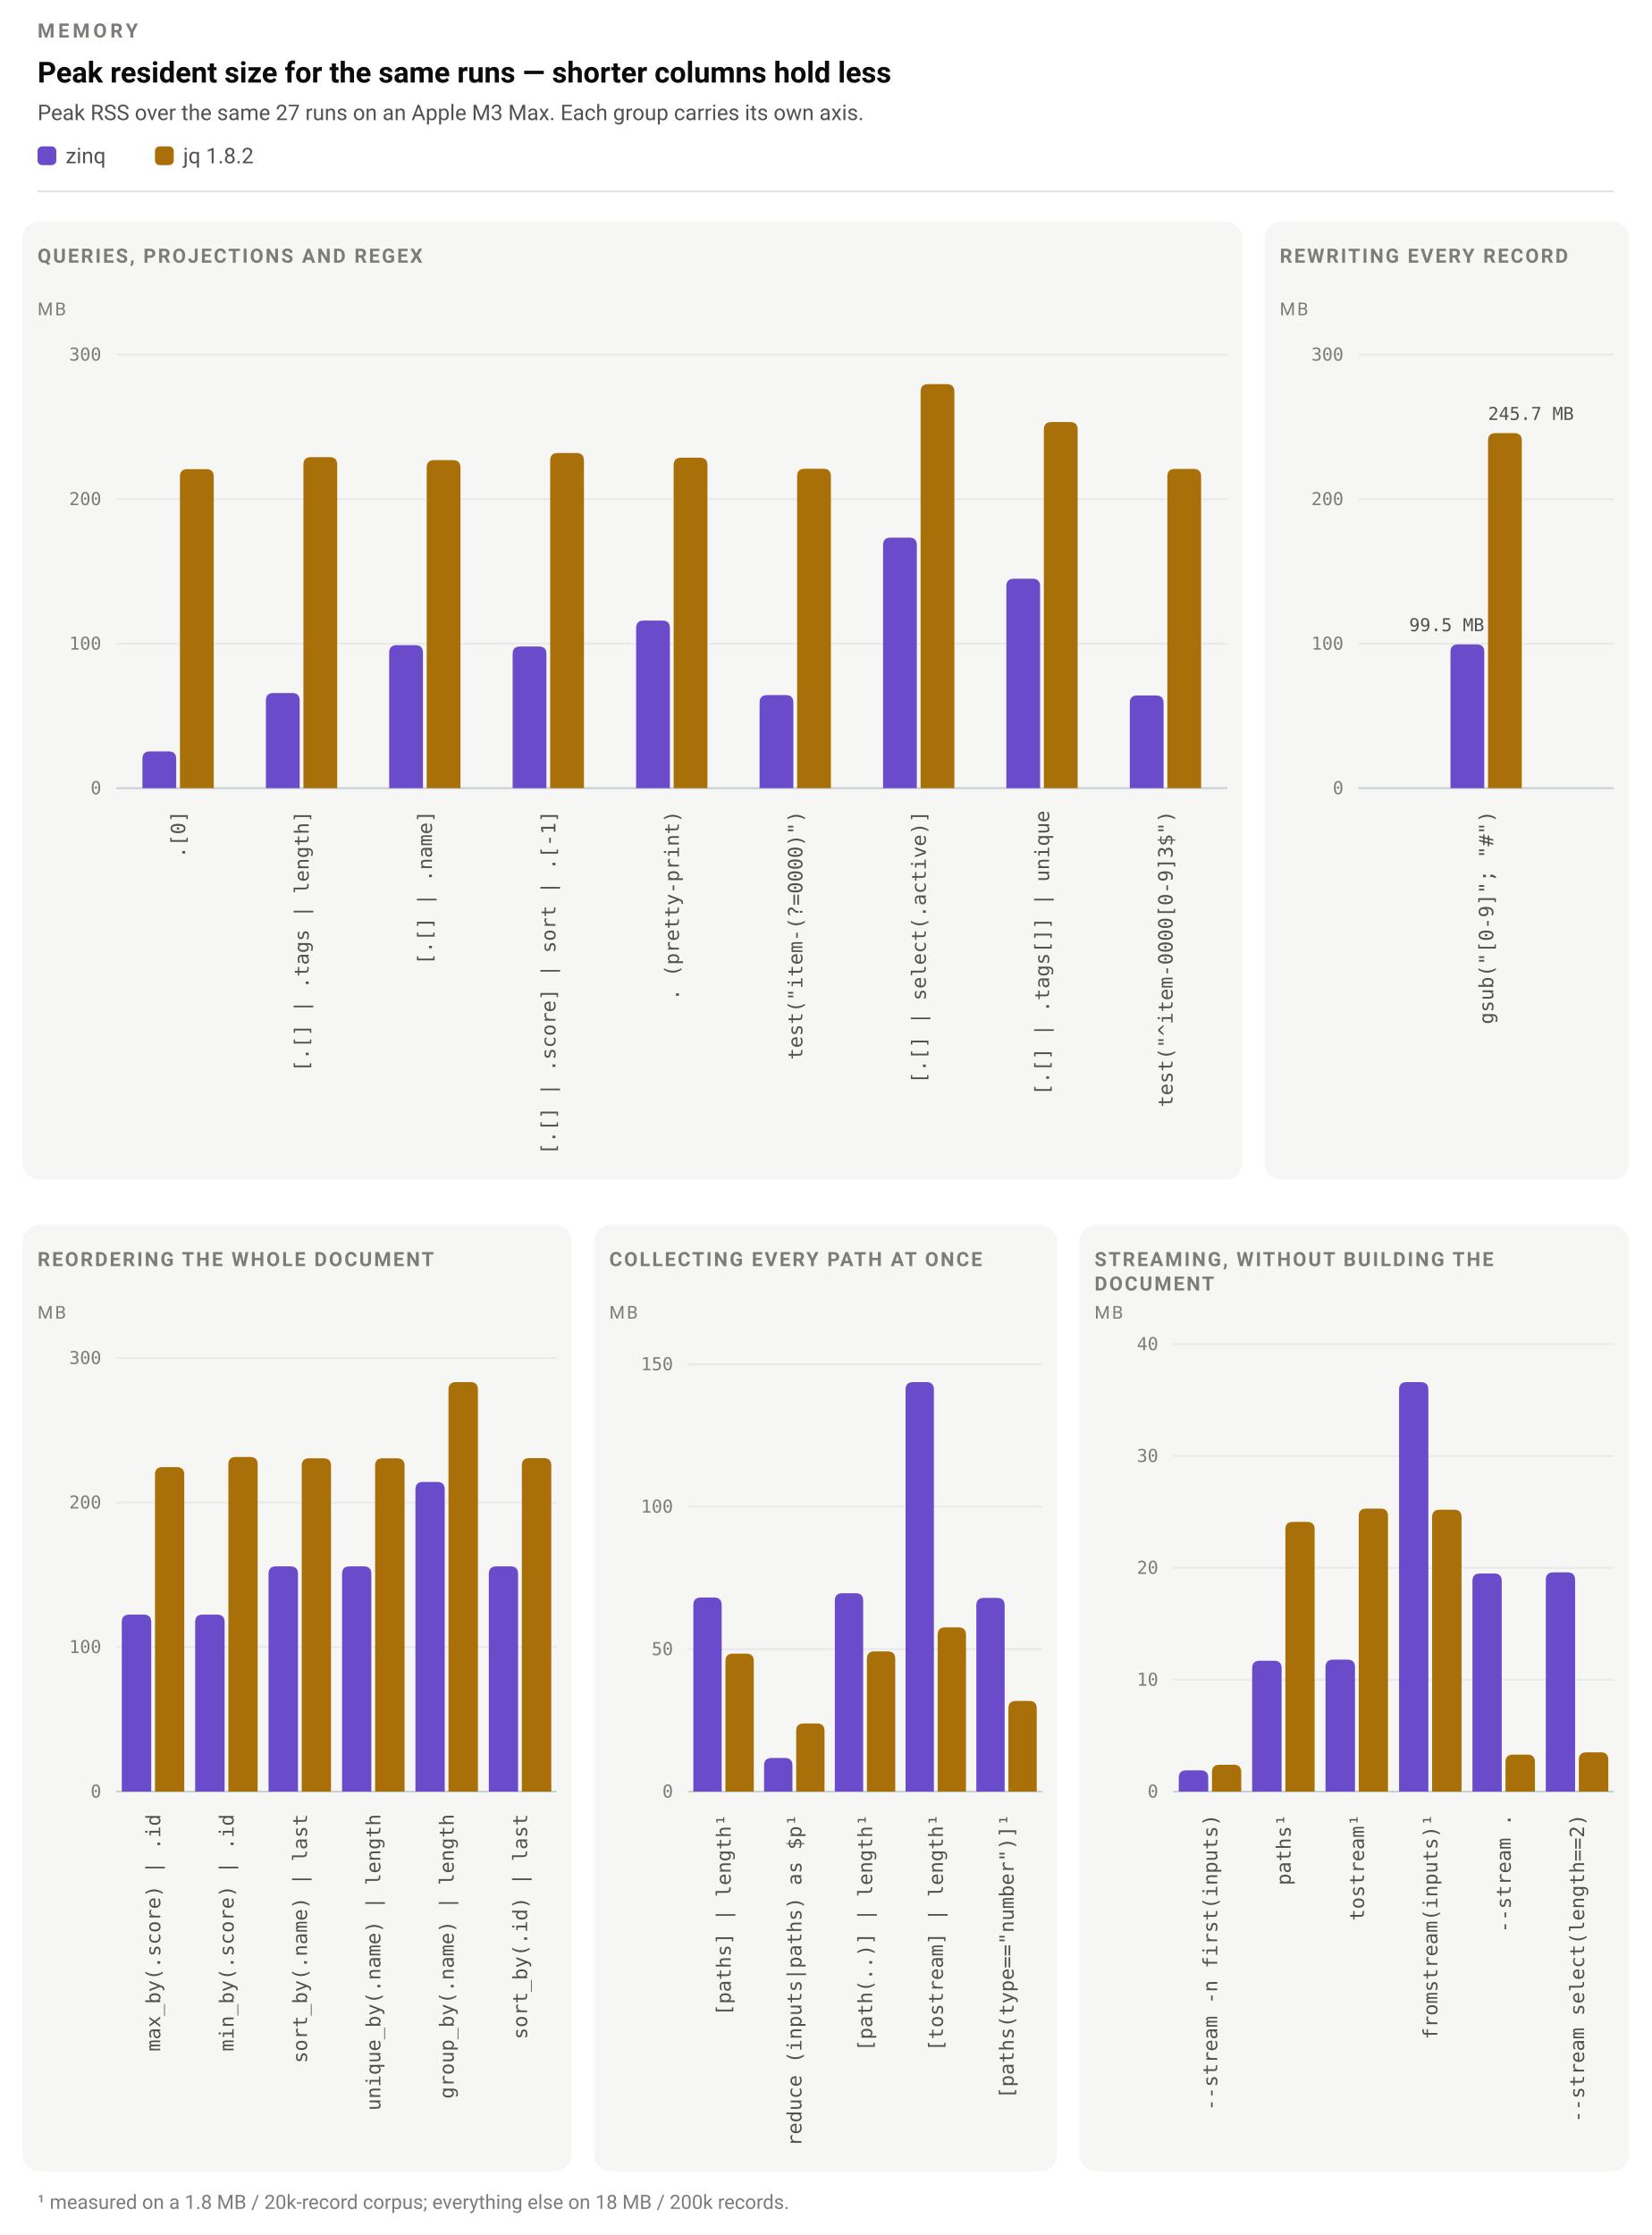
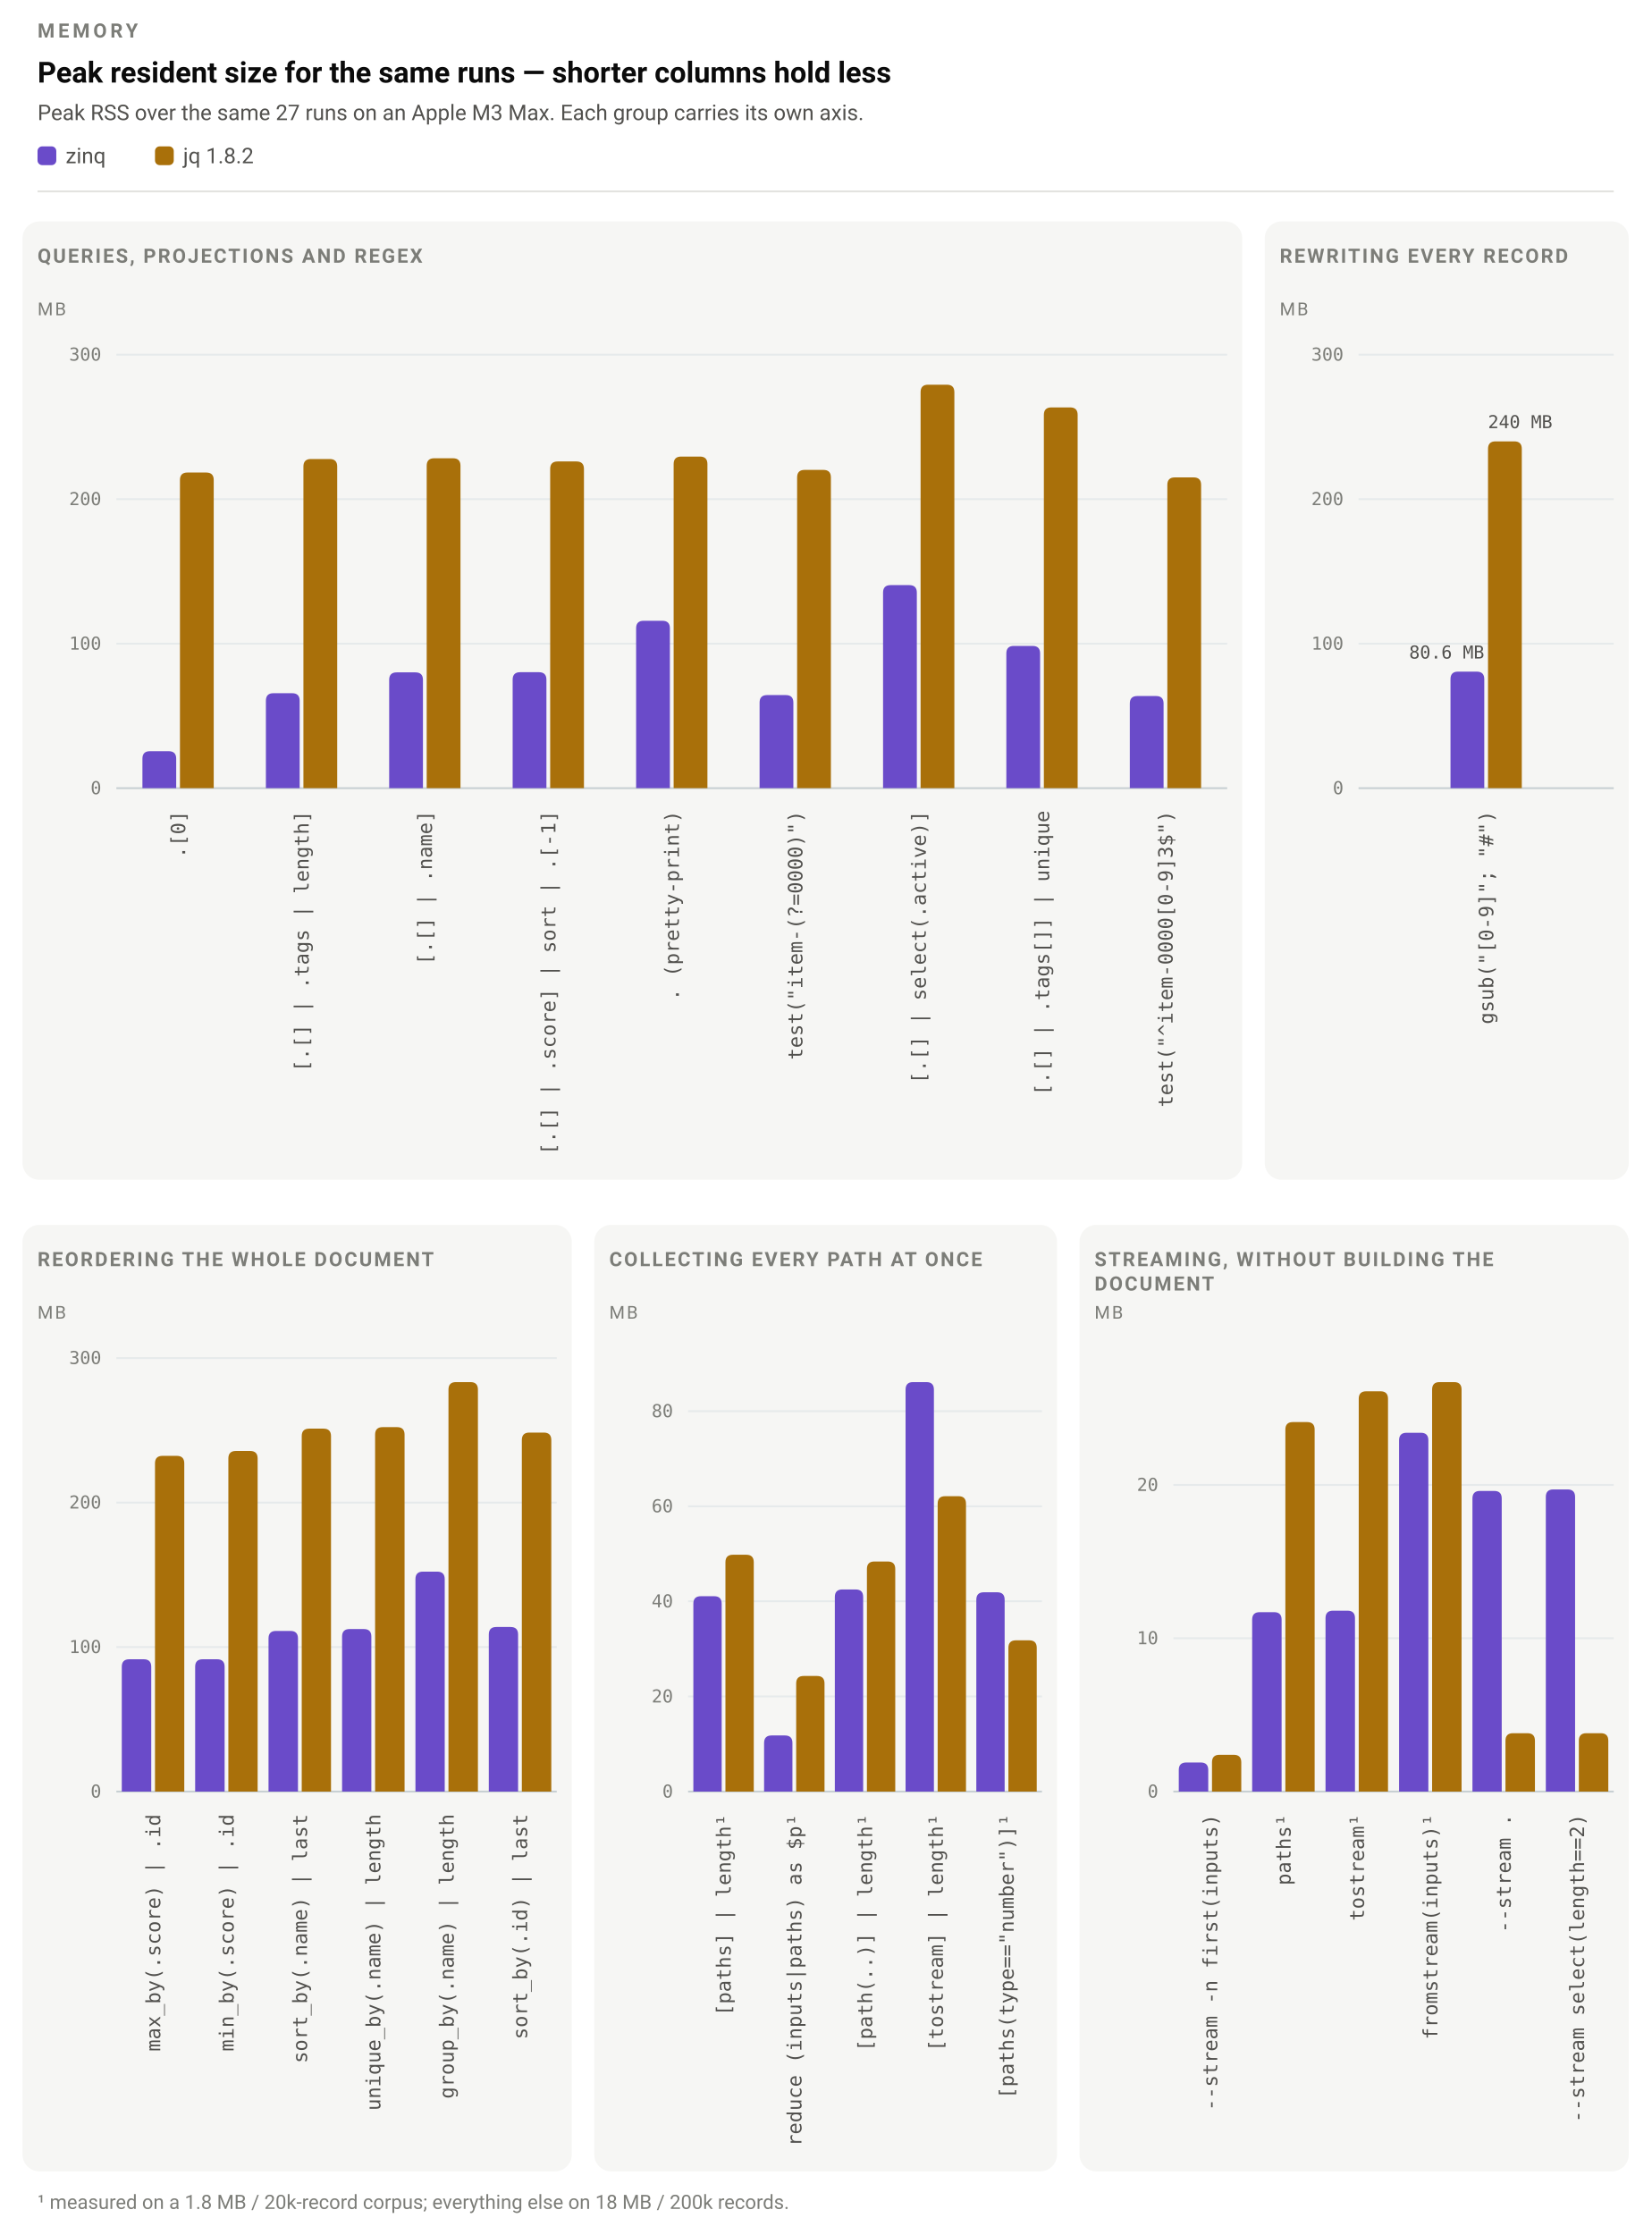
- <svg xmlns="http://www.w3.org/2000/svg" width="880" height="1191" viewBox="0 0 880 1191" role="img" aria-label="Peak resident memory for the same 27 runs, zinq against jq 1.8.2. zinq is ahead on 20 of 27 for memory held.">
+ <svg xmlns="http://www.w3.org/2000/svg" width="880" height="1191" viewBox="0 0 880 1191" role="img" aria-label="Peak resident memory for the same 27 runs, zinq against jq 1.8.2. zinq is ahead on 23 of 27 for memory held.">
  <text x="20" y="20" font-family="ui-sans-serif, system-ui, -apple-system, Segoe UI, Roboto, sans-serif" font-size="10.5" font-weight="600" letter-spacing="1.8" fill="#7c7d78">MEMORY</text>
  <text x="20" y="44" font-family="ui-sans-serif, system-ui, -apple-system, Segoe UI, Roboto, sans-serif" font-size="15.5" font-weight="600" fill="#0b0b0b">Peak resident size for the same runs — shorter columns hold less</text>
  <text x="20" y="64" font-family="ui-sans-serif, system-ui, -apple-system, Segoe UI, Roboto, sans-serif" font-size="11.5" fill="#52514e">Peak RSS over the same 27 runs on an Apple M3 Max. Each group carries its own axis.</text>
  <rect x="20" y="78" width="10" height="10" rx="2.5" fill="#6a4bc9" />
  <text x="35" y="87" font-family="ui-sans-serif, system-ui, -apple-system, Segoe UI, Roboto, sans-serif" font-size="11.5" fill="#52514e">zinq</text>
  <rect x="82.6" y="78" width="10" height="10" rx="2.5" fill="#a9700a" />
  <text x="97.6" y="87" font-family="ui-sans-serif, system-ui, -apple-system, Segoe UI, Roboto, sans-serif" font-size="11.5" fill="#52514e">jq 1.8.2</text>
  <line x1="20" y1="102" x2="860" y2="102" stroke="#e3e3df" stroke-width="1" />
  <rect x="12.0" y="118" width="650.0" height="510.7" rx="9" fill="#f6f6f4" />
  <text x="20" y="140" font-family="ui-sans-serif, system-ui, -apple-system, Segoe UI, Roboto, sans-serif" font-size="10.5" font-weight="600" letter-spacing="1" fill="#7c7d78">QUERIES, PROJECTIONS AND REGEX</text>
  <text x="20" y="168" font-family="ui-sans-serif, system-ui, -apple-system, Segoe UI, Roboto, sans-serif" font-size="9.5" letter-spacing="1" fill="#7c7d78">MB</text>
  <text x="54" y="423.2" font-family="ui-monospace, SFMono-Regular, Menlo, Consolas, monospace" font-size="9.5" text-anchor="end" fill="#7c7d78">0</text>
  <line x1="62.0" y1="343.0" x2="654.0" y2="343.0" stroke="#e6eaeb" stroke-width="1" />
  <text x="54" y="346.186" font-family="ui-monospace, SFMono-Regular, Menlo, Consolas, monospace" font-size="9.5" text-anchor="end" fill="#7c7d78">100</text>
  <line x1="62.0" y1="266.0" x2="654.0" y2="266.0" stroke="#e6eaeb" stroke-width="1" />
  <text x="54" y="269.171" font-family="ui-monospace, SFMono-Regular, Menlo, Consolas, monospace" font-size="9.5" text-anchor="end" fill="#7c7d78">200</text>
  <line x1="62.0" y1="189.0" x2="654.0" y2="189.0" stroke="#e6eaeb" stroke-width="1" />
  <text x="54" y="192.157" font-family="ui-monospace, SFMono-Regular, Menlo, Consolas, monospace" font-size="9.5" text-anchor="end" fill="#7c7d78">300</text>
  <line x1="62.0" y1="420.0" x2="654.0" y2="420.0" stroke="#c8d0d3" stroke-width="1" />
-   <path d="M75.9 420.0L75.9 404.4Q75.9 400.4 79.9 400.4L89.9 400.4Q93.9 400.4 93.9 404.4L93.9 420.0Z" fill="#6a4bc9" />
-   <path d="M95.9 420.0L95.9 254.0Q95.9 250.0 99.9 250.0L109.9 250.0Q113.9 250.0 113.9 254.0L113.9 420.0Z" fill="#a9700a" />
-   <path d="M141.7 420.0L141.7 373.3Q141.7 369.3 145.7 369.3L155.7 369.3Q159.7 369.3 159.7 373.3L159.7 420.0Z" fill="#6a4bc9" />
-   <path d="M161.7 420.0L161.7 247.6Q161.7 243.6 165.7 243.6L175.7 243.6Q179.7 243.6 179.7 247.6L179.7 420.0Z" fill="#a9700a" />
-   <path d="M207.4 420.0L207.4 347.8Q207.4 343.8 211.4 343.8L221.4 343.8Q225.4 343.8 225.4 347.8L225.4 420.0Z" fill="#6a4bc9" />
-   <path d="M227.4 420.0L227.4 249.2Q227.4 245.2 231.4 245.2L241.4 245.2Q245.4 245.2 245.4 249.2L245.4 420.0Z" fill="#a9700a" />
-   <path d="M273.2 420.0L273.2 348.5Q273.2 344.5 277.2 344.5L287.2 344.5Q291.2 344.5 291.2 348.5L291.2 420.0Z" fill="#6a4bc9" />
-   <path d="M293.2 420.0L293.2 245.4Q293.2 241.4 297.2 241.4L307.2 241.4Q311.2 241.4 311.2 245.4L311.2 420.0Z" fill="#a9700a" />
-   <path d="M339.0 420.0L339.0 334.7Q339.0 330.7 343.0 330.7L353.0 330.7Q357.0 330.7 357.0 334.7L357.0 420.0Z" fill="#6a4bc9" />
-   <path d="M359.0 420.0L359.0 247.9Q359.0 243.9 363.0 243.9L373.0 243.9Q377.0 243.9 377.0 247.9L377.0 420.0Z" fill="#a9700a" />
+   <path d="M75.9 420.0L75.9 404.3Q75.9 400.3 79.9 400.3L89.9 400.3Q93.9 400.3 93.9 404.3L93.9 420.0Z" fill="#6a4bc9" />
+   <path d="M95.9 420.0L95.9 255.8Q95.9 251.8 99.9 251.8L109.9 251.8Q113.9 251.8 113.9 255.8L113.9 420.0Z" fill="#a9700a" />
+   <path d="M141.7 420.0L141.7 373.4Q141.7 369.4 145.7 369.4L155.7 369.4Q159.7 369.4 159.7 373.4L159.7 420.0Z" fill="#6a4bc9" />
+   <path d="M161.7 420.0L161.7 248.6Q161.7 244.6 165.7 244.6L175.7 244.6Q179.7 244.6 179.7 248.6L179.7 420.0Z" fill="#a9700a" />
+   <path d="M207.4 420.0L207.4 362.3Q207.4 358.3 211.4 358.3L221.4 358.3Q225.4 358.3 225.4 362.3L225.4 420.0Z" fill="#6a4bc9" />
+   <path d="M227.4 420.0L227.4 248.2Q227.4 244.2 231.4 244.2L241.4 244.2Q245.4 244.2 245.4 248.2L245.4 420.0Z" fill="#a9700a" />
+   <path d="M273.2 420.0L273.2 362.2Q273.2 358.2 277.2 358.2L287.2 358.2Q291.2 358.2 291.2 362.2L291.2 420.0Z" fill="#6a4bc9" />
+   <path d="M293.2 420.0L293.2 249.9Q293.2 245.9 297.2 245.9L307.2 245.9Q311.2 245.9 311.2 249.9L311.2 420.0Z" fill="#a9700a" />
+   <path d="M339.0 420.0L339.0 334.8Q339.0 330.8 343.0 330.8L353.0 330.8Q357.0 330.8 357.0 334.8L357.0 420.0Z" fill="#6a4bc9" />
+   <path d="M359.0 420.0L359.0 247.3Q359.0 243.3 363.0 243.3L373.0 243.3Q377.0 243.3 377.0 247.3L377.0 420.0Z" fill="#a9700a" />
  <path d="M404.8 420.0L404.8 374.4Q404.8 370.4 408.8 370.4L418.8 370.4Q422.8 370.4 422.8 374.4L422.8 420.0Z" fill="#6a4bc9" />
-   <path d="M424.8 420.0L424.8 253.8Q424.8 249.8 428.8 249.8L438.8 249.8Q442.8 249.8 442.8 253.8L442.8 420.0Z" fill="#a9700a" />
-   <path d="M470.6 420.0L470.6 290.5Q470.6 286.5 474.6 286.5L484.6 286.5Q488.6 286.5 488.6 290.5L488.6 420.0Z" fill="#6a4bc9" />
-   <path d="M490.6 420.0L490.6 208.7Q490.6 204.7 494.6 204.7L504.6 204.7Q508.6 204.7 508.6 208.7L508.6 420.0Z" fill="#a9700a" />
-   <path d="M536.3 420.0L536.3 312.4Q536.3 308.4 540.3 308.4L550.3 308.4Q554.3 308.4 554.3 312.4L554.3 420.0Z" fill="#6a4bc9" />
-   <path d="M556.3 420.0L556.3 228.9Q556.3 224.9 560.3 224.9L570.3 224.9Q574.3 224.9 574.3 228.9L574.3 420.0Z" fill="#a9700a" />
-   <path d="M602.1 420.0L602.1 374.6Q602.1 370.6 606.1 370.6L616.1 370.6Q620.1 370.6 620.1 374.6L620.1 420.0Z" fill="#6a4bc9" />
-   <path d="M622.1 420.0L622.1 253.9Q622.1 249.9 626.1 249.9L636.1 249.9Q640.1 249.9 640.1 253.9L640.1 420.0Z" fill="#a9700a" />
+   <path d="M424.8 420.0L424.8 254.4Q424.8 250.4 428.8 250.4L438.8 250.4Q442.8 250.4 442.8 254.4L442.8 420.0Z" fill="#a9700a" />
+   <path d="M470.6 420.0L470.6 315.8Q470.6 311.8 474.6 311.8L484.6 311.8Q488.6 311.8 488.6 315.8L488.6 420.0Z" fill="#6a4bc9" />
+   <path d="M490.6 420.0L490.6 209.0Q490.6 205.0 494.6 205.0L504.6 205.0Q508.6 205.0 508.6 209.0L508.6 420.0Z" fill="#a9700a" />
+   <path d="M536.3 420.0L536.3 348.2Q536.3 344.2 540.3 344.2L550.3 344.2Q554.3 344.2 554.3 348.2L554.3 420.0Z" fill="#6a4bc9" />
+   <path d="M556.3 420.0L556.3 221.1Q556.3 217.1 560.3 217.1L570.3 217.1Q574.3 217.1 574.3 221.1L574.3 420.0Z" fill="#a9700a" />
+   <path d="M602.1 420.0L602.1 374.9Q602.1 370.9 606.1 370.9L616.1 370.9Q620.1 370.9 620.1 374.9L620.1 420.0Z" fill="#6a4bc9" />
+   <path d="M622.1 420.0L622.1 258.4Q622.1 254.4 626.1 254.4L636.1 254.4Q640.1 254.4 640.1 258.4L640.1 420.0Z" fill="#a9700a" />
  <text x="98.689" y="432" font-family="ui-monospace, SFMono-Regular, Menlo, Consolas, monospace" font-size="10.5" text-anchor="end" transform="rotate(-90 98.7 432.0)" fill="#52514e">.[0]</text>
  <text x="164.467" y="432" font-family="ui-monospace, SFMono-Regular, Menlo, Consolas, monospace" font-size="10.5" text-anchor="end" transform="rotate(-90 164.5 432.0)" fill="#52514e">[.[] | .tags | length]</text>
  <text x="230.244" y="432" font-family="ui-monospace, SFMono-Regular, Menlo, Consolas, monospace" font-size="10.5" text-anchor="end" transform="rotate(-90 230.2 432.0)" fill="#52514e">[.[] | .name]</text>
  <text x="296.022" y="432" font-family="ui-monospace, SFMono-Regular, Menlo, Consolas, monospace" font-size="10.5" text-anchor="end" transform="rotate(-90 296.0 432.0)" fill="#52514e">[.[] | .score] | sort | .[-1]</text>
  <text x="361.8" y="432" font-family="ui-monospace, SFMono-Regular, Menlo, Consolas, monospace" font-size="10.5" text-anchor="end" transform="rotate(-90 361.8 432.0)" fill="#52514e">. (pretty-print)</text>
  <text x="427.578" y="432" font-family="ui-monospace, SFMono-Regular, Menlo, Consolas, monospace" font-size="10.5" text-anchor="end" transform="rotate(-90 427.6 432.0)" fill="#52514e">test("item-(?=0000)")</text>
  <text x="493.356" y="432" font-family="ui-monospace, SFMono-Regular, Menlo, Consolas, monospace" font-size="10.5" text-anchor="end" transform="rotate(-90 493.4 432.0)" fill="#52514e">[.[] | select(.active)]</text>
  <text x="559.133" y="432" font-family="ui-monospace, SFMono-Regular, Menlo, Consolas, monospace" font-size="10.5" text-anchor="end" transform="rotate(-90 559.1 432.0)" fill="#52514e">[.[] | .tags[]] | unique</text>
  <text x="624.911" y="432" font-family="ui-monospace, SFMono-Regular, Menlo, Consolas, monospace" font-size="10.5" text-anchor="end" transform="rotate(-90 624.9 432.0)" fill="#52514e">test("^item-0000[0-9]3$")</text>
  <rect x="674.0" y="118" width="194.0" height="510.7" rx="9" fill="#f6f6f4" />
  <text x="682" y="140" font-family="ui-sans-serif, system-ui, -apple-system, Segoe UI, Roboto, sans-serif" font-size="10.5" font-weight="600" letter-spacing="1" fill="#7c7d78">REWRITING EVERY RECORD</text>
  <text x="682" y="168" font-family="ui-sans-serif, system-ui, -apple-system, Segoe UI, Roboto, sans-serif" font-size="9.5" letter-spacing="1" fill="#7c7d78">MB</text>
  <text x="716" y="423.2" font-family="ui-monospace, SFMono-Regular, Menlo, Consolas, monospace" font-size="9.5" text-anchor="end" fill="#7c7d78">0</text>
  <line x1="724.0" y1="343.0" x2="860.0" y2="343.0" stroke="#e6eaeb" stroke-width="1" />
  <text x="716" y="346.186" font-family="ui-monospace, SFMono-Regular, Menlo, Consolas, monospace" font-size="9.5" text-anchor="end" fill="#7c7d78">100</text>
  <line x1="724.0" y1="266.0" x2="860.0" y2="266.0" stroke="#e6eaeb" stroke-width="1" />
  <text x="716" y="269.171" font-family="ui-monospace, SFMono-Regular, Menlo, Consolas, monospace" font-size="9.5" text-anchor="end" fill="#7c7d78">200</text>
  <line x1="724.0" y1="189.0" x2="860.0" y2="189.0" stroke="#e6eaeb" stroke-width="1" />
  <text x="716" y="192.157" font-family="ui-monospace, SFMono-Regular, Menlo, Consolas, monospace" font-size="9.5" text-anchor="end" fill="#7c7d78">300</text>
  <line x1="724.0" y1="420.0" x2="860.0" y2="420.0" stroke="#c8d0d3" stroke-width="1" />
-   <path d="M773.0 420.0L773.0 347.4Q773.0 343.4 777.0 343.4L787.0 343.4Q791.0 343.4 791.0 347.4L791.0 420.0Z" fill="#6a4bc9" />
-   <path d="M793.0 420.0L793.0 234.8Q793.0 230.8 797.0 230.8L807.0 230.8Q811.0 230.8 811.0 234.8L811.0 420.0Z" fill="#a9700a" />
-   <text x="791" y="336.371" font-family="ui-monospace, SFMono-Regular, Menlo, Consolas, monospace" font-size="9.5" text-anchor="end" fill="#52514e">99.5 MB</text>
-   <text x="793" y="223.776" font-family="ui-monospace, SFMono-Regular, Menlo, Consolas, monospace" font-size="9.5" text-anchor="start" fill="#52514e">245.7 MB</text>
+   <path d="M773.0 420.0L773.0 361.9Q773.0 357.9 777.0 357.9L787.0 357.9Q791.0 357.9 791.0 361.9L791.0 420.0Z" fill="#6a4bc9" />
+   <path d="M793.0 420.0L793.0 239.2Q793.0 235.2 797.0 235.2L807.0 235.2Q811.0 235.2 811.0 239.2L811.0 420.0Z" fill="#a9700a" />
+   <text x="791" y="350.926" font-family="ui-monospace, SFMono-Regular, Menlo, Consolas, monospace" font-size="9.5" text-anchor="end" fill="#52514e">80.6 MB</text>
+   <text x="793" y="228.165" font-family="ui-monospace, SFMono-Regular, Menlo, Consolas, monospace" font-size="9.5" text-anchor="start" fill="#52514e">240 MB</text>
  <text x="795.8" y="432" font-family="ui-monospace, SFMono-Regular, Menlo, Consolas, monospace" font-size="10.5" text-anchor="end" transform="rotate(-90 795.8 432.0)" fill="#52514e">gsub("[0-9]"; "#")</text>
  <rect x="12.0" y="652.7" width="292.7" height="504.4" rx="9" fill="#f6f6f4" />
  <text x="20" y="674.7" font-family="ui-sans-serif, system-ui, -apple-system, Segoe UI, Roboto, sans-serif" font-size="10.5" font-weight="600" letter-spacing="1" fill="#7c7d78">REORDERING THE WHOLE DOCUMENT</text>
  <text x="20" y="702.7" font-family="ui-sans-serif, system-ui, -apple-system, Segoe UI, Roboto, sans-serif" font-size="9.5" letter-spacing="1" fill="#7c7d78">MB</text>
  <text x="54" y="957.9" font-family="ui-monospace, SFMono-Regular, Menlo, Consolas, monospace" font-size="9.5" text-anchor="end" fill="#7c7d78">0</text>
  <line x1="62.0" y1="877.7" x2="296.7" y2="877.7" stroke="#e6eaeb" stroke-width="1" />
  <text x="54" y="880.886" font-family="ui-monospace, SFMono-Regular, Menlo, Consolas, monospace" font-size="9.5" text-anchor="end" fill="#7c7d78">100</text>
  <line x1="62.0" y1="800.7" x2="296.7" y2="800.7" stroke="#e6eaeb" stroke-width="1" />
  <text x="54" y="803.871" font-family="ui-monospace, SFMono-Regular, Menlo, Consolas, monospace" font-size="9.5" text-anchor="end" fill="#7c7d78">200</text>
  <line x1="62.0" y1="723.7" x2="296.7" y2="723.7" stroke="#e6eaeb" stroke-width="1" />
  <text x="54" y="726.857" font-family="ui-monospace, SFMono-Regular, Menlo, Consolas, monospace" font-size="9.5" text-anchor="end" fill="#7c7d78">300</text>
  <line x1="62.0" y1="954.7" x2="296.7" y2="954.7" stroke="#c8d0d3" stroke-width="1" />
-   <path d="M64.9 954.7L64.9 864.4Q64.9 860.4 68.9 860.4L76.6 860.4Q80.6 860.4 80.6 864.4L80.6 954.7Z" fill="#6a4bc9" />
-   <path d="M82.6 954.7L82.6 785.8Q82.6 781.8 86.6 781.8L94.2 781.8Q98.2 781.8 98.2 785.8L98.2 954.7Z" fill="#a9700a" />
-   <path d="M104.0 954.7L104.0 864.4Q104.0 860.4 108.0 860.4L115.7 860.4Q119.7 860.4 119.7 864.4L119.7 954.7Z" fill="#6a4bc9" />
-   <path d="M121.7 954.7L121.7 780.4Q121.7 776.4 125.7 776.4L133.3 776.4Q137.3 776.4 137.3 780.4L137.3 954.7Z" fill="#a9700a" />
-   <path d="M143.1 954.7L143.1 838.7Q143.1 834.7 147.1 834.7L154.8 834.7Q158.8 834.7 158.8 838.7L158.8 954.7Z" fill="#6a4bc9" />
-   <path d="M160.8 954.7L160.8 781.1Q160.8 777.1 164.8 777.1L172.4 777.1Q176.4 777.1 176.4 781.1L176.4 954.7Z" fill="#a9700a" />
-   <path d="M182.3 954.7L182.3 838.7Q182.3 834.7 186.3 834.7L193.9 834.7Q197.9 834.7 197.9 838.7L197.9 954.7Z" fill="#6a4bc9" />
-   <path d="M199.9 954.7L199.9 781.1Q199.9 777.1 203.9 777.1L211.6 777.1Q215.6 777.1 215.6 781.1L215.6 954.7Z" fill="#a9700a" />
-   <path d="M221.4 954.7L221.4 793.7Q221.4 789.7 225.4 789.7L233.0 789.7Q237.0 789.7 237.0 793.7L237.0 954.7Z" fill="#6a4bc9" />
+   <path d="M64.9 954.7L64.9 888.2Q64.9 884.2 68.9 884.2L76.6 884.2Q80.6 884.2 80.6 888.2L80.6 954.7Z" fill="#6a4bc9" />
+   <path d="M82.6 954.7L82.6 779.8Q82.6 775.8 86.6 775.8L94.2 775.8Q98.2 775.8 98.2 779.8L98.2 954.7Z" fill="#a9700a" />
+   <path d="M104.0 954.7L104.0 888.2Q104.0 884.2 108.0 884.2L115.7 884.2Q119.7 884.2 119.7 888.2L119.7 954.7Z" fill="#6a4bc9" />
+   <path d="M121.7 954.7L121.7 777.2Q121.7 773.2 125.7 773.2L133.3 773.2Q137.3 773.2 137.3 777.2L137.3 954.7Z" fill="#a9700a" />
+   <path d="M143.1 954.7L143.1 873.1Q143.1 869.1 147.1 869.1L154.8 869.1Q158.8 869.1 158.8 873.1L158.8 954.7Z" fill="#6a4bc9" />
+   <path d="M160.8 954.7L160.8 765.3Q160.8 761.3 164.8 761.3L172.4 761.3Q176.4 761.3 176.4 765.3L176.4 954.7Z" fill="#a9700a" />
+   <path d="M182.3 954.7L182.3 872.1Q182.3 868.1 186.3 868.1L193.9 868.1Q197.9 868.1 197.9 872.1L197.9 954.7Z" fill="#6a4bc9" />
+   <path d="M199.9 954.7L199.9 764.5Q199.9 760.5 203.9 760.5L211.6 760.5Q215.6 760.5 215.6 764.5L215.6 954.7Z" fill="#a9700a" />
+   <path d="M221.4 954.7L221.4 841.5Q221.4 837.5 225.4 837.5L233.0 837.5Q237.0 837.5 237.0 841.5L237.0 954.7Z" fill="#6a4bc9" />
  <path d="M239.0 954.7L239.0 740.5Q239.0 736.5 243.0 736.5L250.7 736.5Q254.7 736.5 254.7 740.5L254.7 954.7Z" fill="#a9700a" />
-   <path d="M260.5 954.7L260.5 838.7Q260.5 834.7 264.5 834.7L272.1 834.7Q276.1 834.7 276.1 838.7L276.1 954.7Z" fill="#6a4bc9" />
-   <path d="M278.1 954.7L278.1 781.0Q278.1 777.0 282.1 777.0L289.8 777.0Q293.8 777.0 293.8 781.0L293.8 954.7Z" fill="#a9700a" />
+   <path d="M260.5 954.7L260.5 871.0Q260.5 867.0 264.5 867.0L272.1 867.0Q276.1 867.0 276.1 871.0L276.1 954.7Z" fill="#6a4bc9" />
+   <path d="M278.1 954.7L278.1 767.4Q278.1 763.4 282.1 763.4L289.8 763.4Q293.8 763.4 293.8 767.4L293.8 954.7Z" fill="#a9700a" />
  <text x="85.359" y="966.7" font-family="ui-monospace, SFMono-Regular, Menlo, Consolas, monospace" font-size="10.5" text-anchor="end" transform="rotate(-90 85.4 966.7)" fill="#52514e">max_by(.score) | .id</text>
  <text x="124.476" y="966.7" font-family="ui-monospace, SFMono-Regular, Menlo, Consolas, monospace" font-size="10.5" text-anchor="end" transform="rotate(-90 124.5 966.7)" fill="#52514e">min_by(.score) | .id</text>
  <text x="163.594" y="966.7" font-family="ui-monospace, SFMono-Regular, Menlo, Consolas, monospace" font-size="10.5" text-anchor="end" transform="rotate(-90 163.6 966.7)" fill="#52514e">sort_by(.name) | last</text>
  <text x="202.712" y="966.7" font-family="ui-monospace, SFMono-Regular, Menlo, Consolas, monospace" font-size="10.5" text-anchor="end" transform="rotate(-90 202.7 966.7)" fill="#52514e">unique_by(.name) | length</text>
  <text x="241.829" y="966.7" font-family="ui-monospace, SFMono-Regular, Menlo, Consolas, monospace" font-size="10.5" text-anchor="end" transform="rotate(-90 241.8 966.7)" fill="#52514e">group_by(.name) | length</text>
  <text x="280.947" y="966.7" font-family="ui-monospace, SFMono-Regular, Menlo, Consolas, monospace" font-size="10.5" text-anchor="end" transform="rotate(-90 280.9 966.7)" fill="#52514e">sort_by(.id) | last</text>
  <rect x="316.7" y="652.7" width="246.6" height="504.4" rx="9" fill="#f6f6f4" />
  <text x="324.706" y="674.7" font-family="ui-sans-serif, system-ui, -apple-system, Segoe UI, Roboto, sans-serif" font-size="10.5" font-weight="600" letter-spacing="1" fill="#7c7d78">COLLECTING EVERY PATH AT ONCE</text>
  <text x="324.706" y="702.7" font-family="ui-sans-serif, system-ui, -apple-system, Segoe UI, Roboto, sans-serif" font-size="9.5" letter-spacing="1" fill="#7c7d78">MB</text>
  <text x="358.706" y="957.9" font-family="ui-monospace, SFMono-Regular, Menlo, Consolas, monospace" font-size="9.5" text-anchor="end" fill="#7c7d78">0</text>
-   <line x1="366.7" y1="878.8" x2="555.3" y2="878.8" stroke="#e6eaeb" stroke-width="1" />
-   <text x="358.706" y="881.984" font-family="ui-monospace, SFMono-Regular, Menlo, Consolas, monospace" font-size="9.5" text-anchor="end" fill="#7c7d78">50</text>
-   <line x1="366.7" y1="802.9" x2="555.3" y2="802.9" stroke="#e6eaeb" stroke-width="1" />
-   <text x="358.706" y="806.069" font-family="ui-monospace, SFMono-Regular, Menlo, Consolas, monospace" font-size="9.5" text-anchor="end" fill="#7c7d78">100</text>
-   <line x1="366.7" y1="727.0" x2="555.3" y2="727.0" stroke="#e6eaeb" stroke-width="1" />
-   <text x="358.706" y="730.153" font-family="ui-monospace, SFMono-Regular, Menlo, Consolas, monospace" font-size="9.5" text-anchor="end" fill="#7c7d78">150</text>
+   <line x1="366.7" y1="904.0" x2="555.3" y2="904.0" stroke="#e6eaeb" stroke-width="1" />
+   <text x="358.706" y="907.219" font-family="ui-monospace, SFMono-Regular, Menlo, Consolas, monospace" font-size="9.5" text-anchor="end" fill="#7c7d78">20</text>
+   <line x1="366.7" y1="853.3" x2="555.3" y2="853.3" stroke="#e6eaeb" stroke-width="1" />
+   <text x="358.706" y="856.538" font-family="ui-monospace, SFMono-Regular, Menlo, Consolas, monospace" font-size="9.5" text-anchor="end" fill="#7c7d78">40</text>
+   <line x1="366.7" y1="802.7" x2="555.3" y2="802.7" stroke="#e6eaeb" stroke-width="1" />
+   <text x="358.706" y="805.857" font-family="ui-monospace, SFMono-Regular, Menlo, Consolas, monospace" font-size="9.5" text-anchor="end" fill="#7c7d78">60</text>
+   <line x1="366.7" y1="752.0" x2="555.3" y2="752.0" stroke="#e6eaeb" stroke-width="1" />
+   <text x="358.706" y="755.176" font-family="ui-monospace, SFMono-Regular, Menlo, Consolas, monospace" font-size="9.5" text-anchor="end" fill="#7c7d78">80</text>
  <line x1="366.7" y1="954.7" x2="555.3" y2="954.7" stroke="#c8d0d3" stroke-width="1" />
-   <path d="M369.5 954.7L369.5 855.3Q369.5 851.3 373.5 851.3L380.6 851.3Q384.6 851.3 384.6 855.3L384.6 954.7Z" fill="#6a4bc9" />
-   <path d="M386.6 954.7L386.6 885.2Q386.6 881.2 390.6 881.2L397.7 881.2Q401.7 881.2 401.7 885.2L401.7 954.7Z" fill="#a9700a" />
-   <path d="M407.2 954.7L407.2 940.8Q407.2 936.8 411.2 936.8L418.3 936.8Q422.3 936.8 422.3 940.8L422.3 954.7Z" fill="#6a4bc9" />
-   <path d="M424.3 954.7L424.3 922.4Q424.3 918.4 428.3 918.4L435.4 918.4Q439.4 918.4 439.4 922.4L439.4 954.7Z" fill="#a9700a" />
-   <path d="M444.9 954.7L444.9 853.0Q444.9 849.0 448.9 849.0L456.0 849.0Q460.0 849.0 460.0 853.0L460.0 954.7Z" fill="#6a4bc9" />
-   <path d="M462.0 954.7L462.0 884.0Q462.0 880.0 466.0 880.0L473.1 880.0Q477.1 880.0 477.1 884.0L477.1 954.7Z" fill="#a9700a" />
+   <path d="M369.5 954.7L369.5 854.6Q369.5 850.6 373.5 850.6L380.6 850.6Q384.6 850.6 384.6 854.6L384.6 954.7Z" fill="#6a4bc9" />
+   <path d="M386.6 954.7L386.6 832.5Q386.6 828.5 390.6 828.5L397.7 828.5Q401.7 828.5 401.7 832.5L401.7 954.7Z" fill="#a9700a" />
+   <path d="M407.2 954.7L407.2 928.8Q407.2 924.8 411.2 924.8L418.3 924.8Q422.3 924.8 422.3 928.8L422.3 954.7Z" fill="#6a4bc9" />
+   <path d="M424.3 954.7L424.3 897.1Q424.3 893.1 428.3 893.1L435.4 893.1Q439.4 893.1 439.4 897.1L439.4 954.7Z" fill="#a9700a" />
+   <path d="M444.9 954.7L444.9 851.0Q444.9 847.0 448.9 847.0L456.0 847.0Q460.0 847.0 460.0 851.0L460.0 954.7Z" fill="#6a4bc9" />
+   <path d="M462.0 954.7L462.0 836.1Q462.0 832.1 466.0 832.1L473.1 832.1Q477.1 832.1 477.1 836.1L477.1 954.7Z" fill="#a9700a" />
  <path d="M482.6 954.7L482.6 740.5Q482.6 736.5 486.6 736.5L493.7 736.5Q497.7 736.5 497.7 740.5L497.7 954.7Z" fill="#6a4bc9" />
-   <path d="M499.7 954.7L499.7 871.2Q499.7 867.2 503.7 867.2L510.8 867.2Q514.8 867.2 514.8 871.2L514.8 954.7Z" fill="#a9700a" />
-   <path d="M520.3 954.7L520.3 855.5Q520.3 851.5 524.3 851.5L531.4 851.5Q535.4 851.5 535.4 855.5L535.4 954.7Z" fill="#6a4bc9" />
-   <path d="M537.4 954.7L537.4 910.4Q537.4 906.4 541.4 906.4L548.5 906.4Q552.5 906.4 552.5 910.4L552.5 954.7Z" fill="#a9700a" />
+   <path d="M499.7 954.7L499.7 801.3Q499.7 797.3 503.7 797.3L510.8 797.3Q514.8 797.3 514.8 801.3L514.8 954.7Z" fill="#a9700a" />
+   <path d="M520.3 954.7L520.3 852.5Q520.3 848.5 524.3 848.5L531.4 848.5Q535.4 848.5 535.4 852.5L535.4 954.7Z" fill="#6a4bc9" />
+   <path d="M537.4 954.7L537.4 878.1Q537.4 874.1 541.4 874.1L548.5 874.1Q552.5 874.1 552.5 878.1L552.5 954.7Z" fill="#a9700a" />
  <text x="389.365" y="966.7" font-family="ui-monospace, SFMono-Regular, Menlo, Consolas, monospace" font-size="10.5" text-anchor="end" transform="rotate(-90 389.4 966.7)" fill="#52514e">[paths] | length¹</text>
  <text x="427.082" y="966.7" font-family="ui-monospace, SFMono-Regular, Menlo, Consolas, monospace" font-size="10.5" text-anchor="end" transform="rotate(-90 427.1 966.7)" fill="#52514e">reduce (inputs|paths) as $p¹</text>
  <text x="464.8" y="966.7" font-family="ui-monospace, SFMono-Regular, Menlo, Consolas, monospace" font-size="10.5" text-anchor="end" transform="rotate(-90 464.8 966.7)" fill="#52514e">[path(..)] | length¹</text>
  <text x="502.518" y="966.7" font-family="ui-monospace, SFMono-Regular, Menlo, Consolas, monospace" font-size="10.5" text-anchor="end" transform="rotate(-90 502.5 966.7)" fill="#52514e">[tostream] | length¹</text>
  <text x="540.235" y="966.7" font-family="ui-monospace, SFMono-Regular, Menlo, Consolas, monospace" font-size="10.5" text-anchor="end" transform="rotate(-90 540.2 966.7)" fill="#52514e">[paths(type=="number")]¹</text>
  <rect x="575.3" y="652.7" width="292.7" height="504.4" rx="9" fill="#f6f6f4" />
  <text x="583.294" y="674.7" font-family="ui-sans-serif, system-ui, -apple-system, Segoe UI, Roboto, sans-serif" font-size="10.5" font-weight="600" letter-spacing="1" fill="#7c7d78">STREAMING, WITHOUT BUILDING THE</text>
  <text x="583.294" y="687.7" font-family="ui-sans-serif, system-ui, -apple-system, Segoe UI, Roboto, sans-serif" font-size="10.5" font-weight="600" letter-spacing="1" fill="#7c7d78">DOCUMENT</text>
  <text x="583.294" y="702.7" font-family="ui-sans-serif, system-ui, -apple-system, Segoe UI, Roboto, sans-serif" font-size="9.5" letter-spacing="1" fill="#7c7d78">MB</text>
  <text x="617.294" y="957.9" font-family="ui-monospace, SFMono-Regular, Menlo, Consolas, monospace" font-size="9.5" text-anchor="end" fill="#7c7d78">0</text>
-   <line x1="625.3" y1="895.1" x2="860.0" y2="895.1" stroke="#e6eaeb" stroke-width="1" />
-   <text x="617.294" y="898.287" font-family="ui-monospace, SFMono-Regular, Menlo, Consolas, monospace" font-size="9.5" text-anchor="end" fill="#7c7d78">10</text>
-   <line x1="625.3" y1="835.5" x2="860.0" y2="835.5" stroke="#e6eaeb" stroke-width="1" />
-   <text x="617.294" y="838.675" font-family="ui-monospace, SFMono-Regular, Menlo, Consolas, monospace" font-size="9.5" text-anchor="end" fill="#7c7d78">20</text>
-   <line x1="625.3" y1="775.9" x2="860.0" y2="775.9" stroke="#e6eaeb" stroke-width="1" />
-   <text x="617.294" y="779.062" font-family="ui-monospace, SFMono-Regular, Menlo, Consolas, monospace" font-size="9.5" text-anchor="end" fill="#7c7d78">30</text>
-   <line x1="625.3" y1="716.2" x2="860.0" y2="716.2" stroke="#e6eaeb" stroke-width="1" />
-   <text x="617.294" y="719.45" font-family="ui-monospace, SFMono-Regular, Menlo, Consolas, monospace" font-size="9.5" text-anchor="end" fill="#7c7d78">40</text>
+   <line x1="625.3" y1="873.0" x2="860.0" y2="873.0" stroke="#e6eaeb" stroke-width="1" />
+   <text x="617.294" y="876.184" font-family="ui-monospace, SFMono-Regular, Menlo, Consolas, monospace" font-size="9.5" text-anchor="end" fill="#7c7d78">10</text>
+   <line x1="625.3" y1="791.3" x2="860.0" y2="791.3" stroke="#e6eaeb" stroke-width="1" />
+   <text x="617.294" y="794.468" font-family="ui-monospace, SFMono-Regular, Menlo, Consolas, monospace" font-size="9.5" text-anchor="end" fill="#7c7d78">20</text>
  <line x1="625.3" y1="954.7" x2="860.0" y2="954.7" stroke="#c8d0d3" stroke-width="1" />
-   <path d="M628.2 954.7L628.2 947.4Q628.2 943.4 632.2 943.4L639.9 943.4Q643.9 943.4 643.9 947.4L643.9 954.7Z" fill="#6a4bc9" />
-   <path d="M645.9 954.7L645.9 944.4Q645.9 940.4 649.9 940.4L657.5 940.4Q661.5 940.4 661.5 944.4L661.5 954.7Z" fill="#a9700a" />
-   <path d="M667.3 954.7L667.3 889.0Q667.3 885.0 671.3 885.0L679.0 885.0Q683.0 885.0 683.0 889.0L683.0 954.7Z" fill="#6a4bc9" />
-   <path d="M685.0 954.7L685.0 815.0Q685.0 811.0 689.0 811.0L696.6 811.0Q700.6 811.0 700.6 815.0L700.6 954.7Z" fill="#a9700a" />
-   <path d="M706.4 954.7L706.4 888.4Q706.4 884.4 710.4 884.4L718.1 884.4Q722.1 884.4 722.1 888.4L722.1 954.7Z" fill="#6a4bc9" />
-   <path d="M724.1 954.7L724.1 807.9Q724.1 803.9 728.1 803.9L735.7 803.9Q739.7 803.9 739.7 807.9L739.7 954.7Z" fill="#a9700a" />
-   <path d="M745.6 954.7L745.6 740.5Q745.6 736.5 749.6 736.5L757.2 736.5Q761.2 736.5 761.2 740.5L761.2 954.7Z" fill="#6a4bc9" />
-   <path d="M763.2 954.7L763.2 808.5Q763.2 804.5 767.2 804.5L774.9 804.5Q778.9 804.5 778.9 808.5L778.9 954.7Z" fill="#a9700a" />
-   <path d="M784.7 954.7L784.7 842.5Q784.7 838.5 788.7 838.5L796.3 838.5Q800.3 838.5 800.3 842.5L800.3 954.7Z" fill="#6a4bc9" />
-   <path d="M802.3 954.7L802.3 939.0Q802.3 935.0 806.3 935.0L814.0 935.0Q818.0 935.0 818.0 939.0L818.0 954.7Z" fill="#a9700a" />
-   <path d="M823.8 954.7L823.8 841.9Q823.8 837.9 827.8 837.9L835.4 837.9Q839.4 837.9 839.4 841.9L839.4 954.7Z" fill="#6a4bc9" />
-   <path d="M841.4 954.7L841.4 937.8Q841.4 933.8 845.4 933.8L853.1 933.8Q857.1 933.8 857.1 937.8L857.1 954.7Z" fill="#a9700a" />
+   <path d="M628.2 954.7L628.2 943.2Q628.2 939.2 632.2 939.2L639.9 939.2Q643.9 939.2 643.9 943.2L643.9 954.7Z" fill="#6a4bc9" />
+   <path d="M645.9 954.7L645.9 939.1Q645.9 935.1 649.9 935.1L657.5 935.1Q661.5 935.1 661.5 939.1L661.5 954.7Z" fill="#a9700a" />
+   <path d="M667.3 954.7L667.3 863.1Q667.3 859.1 671.3 859.1L679.0 859.1Q683.0 859.1 683.0 863.1L683.0 954.7Z" fill="#6a4bc9" />
+   <path d="M685.0 954.7L685.0 761.8Q685.0 757.8 689.0 757.8L696.6 757.8Q700.6 757.8 700.6 761.8L700.6 954.7Z" fill="#a9700a" />
+   <path d="M706.4 954.7L706.4 862.3Q706.4 858.3 710.4 858.3L718.1 858.3Q722.1 858.3 722.1 862.3L722.1 954.7Z" fill="#6a4bc9" />
+   <path d="M724.1 954.7L724.1 745.4Q724.1 741.4 728.1 741.4L735.7 741.4Q739.7 741.4 739.7 745.4L739.7 954.7Z" fill="#a9700a" />
+   <path d="M745.6 954.7L745.6 767.5Q745.6 763.5 749.6 763.5L757.2 763.5Q761.2 763.5 761.2 767.5L761.2 954.7Z" fill="#6a4bc9" />
+   <path d="M763.2 954.7L763.2 740.5Q763.2 736.5 767.2 736.5L774.9 736.5Q778.9 736.5 778.9 740.5L778.9 954.7Z" fill="#a9700a" />
+   <path d="M784.7 954.7L784.7 798.5Q784.7 794.5 788.7 794.5L796.3 794.5Q800.3 794.5 800.3 798.5L800.3 954.7Z" fill="#6a4bc9" />
+   <path d="M802.3 954.7L802.3 927.6Q802.3 923.6 806.3 923.6L814.0 923.6Q818.0 923.6 818.0 927.6L818.0 954.7Z" fill="#a9700a" />
+   <path d="M823.8 954.7L823.8 797.7Q823.8 793.7 827.8 793.7L835.4 793.7Q839.4 793.7 839.4 797.7L839.4 954.7Z" fill="#6a4bc9" />
+   <path d="M841.4 954.7L841.4 927.6Q841.4 923.6 845.4 923.6L853.1 923.6Q857.1 923.6 857.1 927.6L857.1 954.7Z" fill="#a9700a" />
  <text x="648.653" y="966.7" font-family="ui-monospace, SFMono-Regular, Menlo, Consolas, monospace" font-size="10.5" text-anchor="end" transform="rotate(-90 648.7 966.7)" fill="#52514e">--stream -n first(inputs)</text>
  <text x="687.771" y="966.7" font-family="ui-monospace, SFMono-Regular, Menlo, Consolas, monospace" font-size="10.5" text-anchor="end" transform="rotate(-90 687.8 966.7)" fill="#52514e">paths¹</text>
  <text x="726.888" y="966.7" font-family="ui-monospace, SFMono-Regular, Menlo, Consolas, monospace" font-size="10.5" text-anchor="end" transform="rotate(-90 726.9 966.7)" fill="#52514e">tostream¹</text>
  <text x="766.006" y="966.7" font-family="ui-monospace, SFMono-Regular, Menlo, Consolas, monospace" font-size="10.5" text-anchor="end" transform="rotate(-90 766.0 966.7)" fill="#52514e">fromstream(inputs)¹</text>
  <text x="805.124" y="966.7" font-family="ui-monospace, SFMono-Regular, Menlo, Consolas, monospace" font-size="10.5" text-anchor="end" transform="rotate(-90 805.1 966.7)" fill="#52514e">--stream .</text>
  <text x="844.241" y="966.7" font-family="ui-monospace, SFMono-Regular, Menlo, Consolas, monospace" font-size="10.5" text-anchor="end" transform="rotate(-90 844.2 966.7)" fill="#52514e">--stream select(length==2)</text>
  <text x="20" y="1177.1" font-family="ui-sans-serif, system-ui, -apple-system, Segoe UI, Roboto, sans-serif" font-size="10.5" fill="#7c7d78">¹ measured on a 1.8 MB / 20k-record corpus; everything else on 18 MB / 200k records.</text>
</svg>
